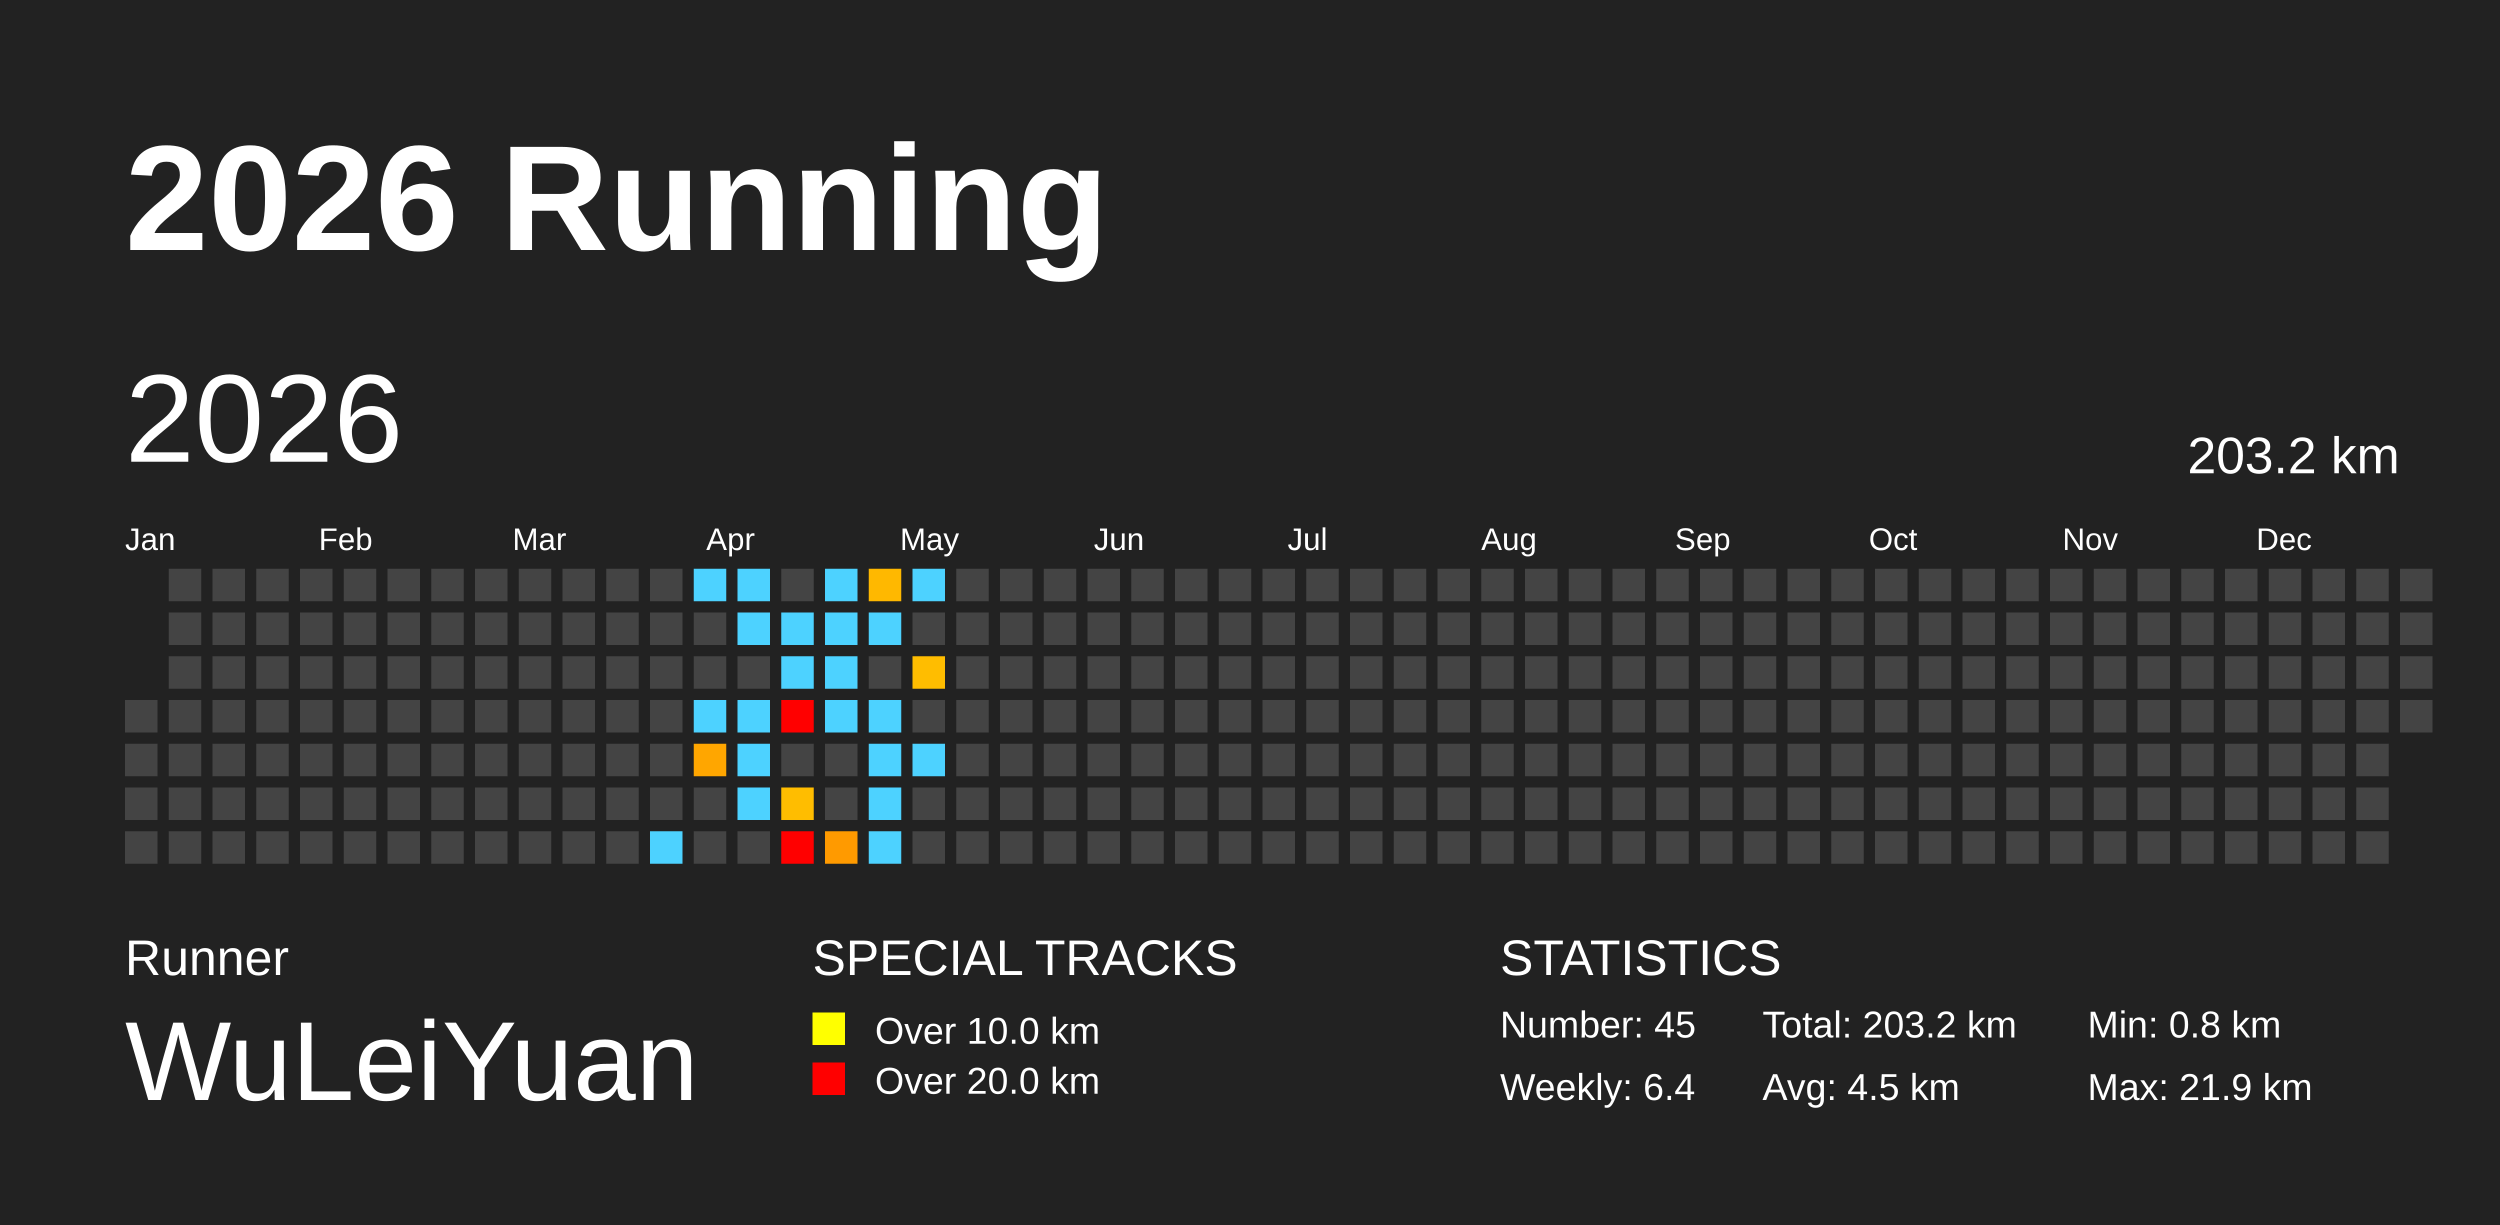
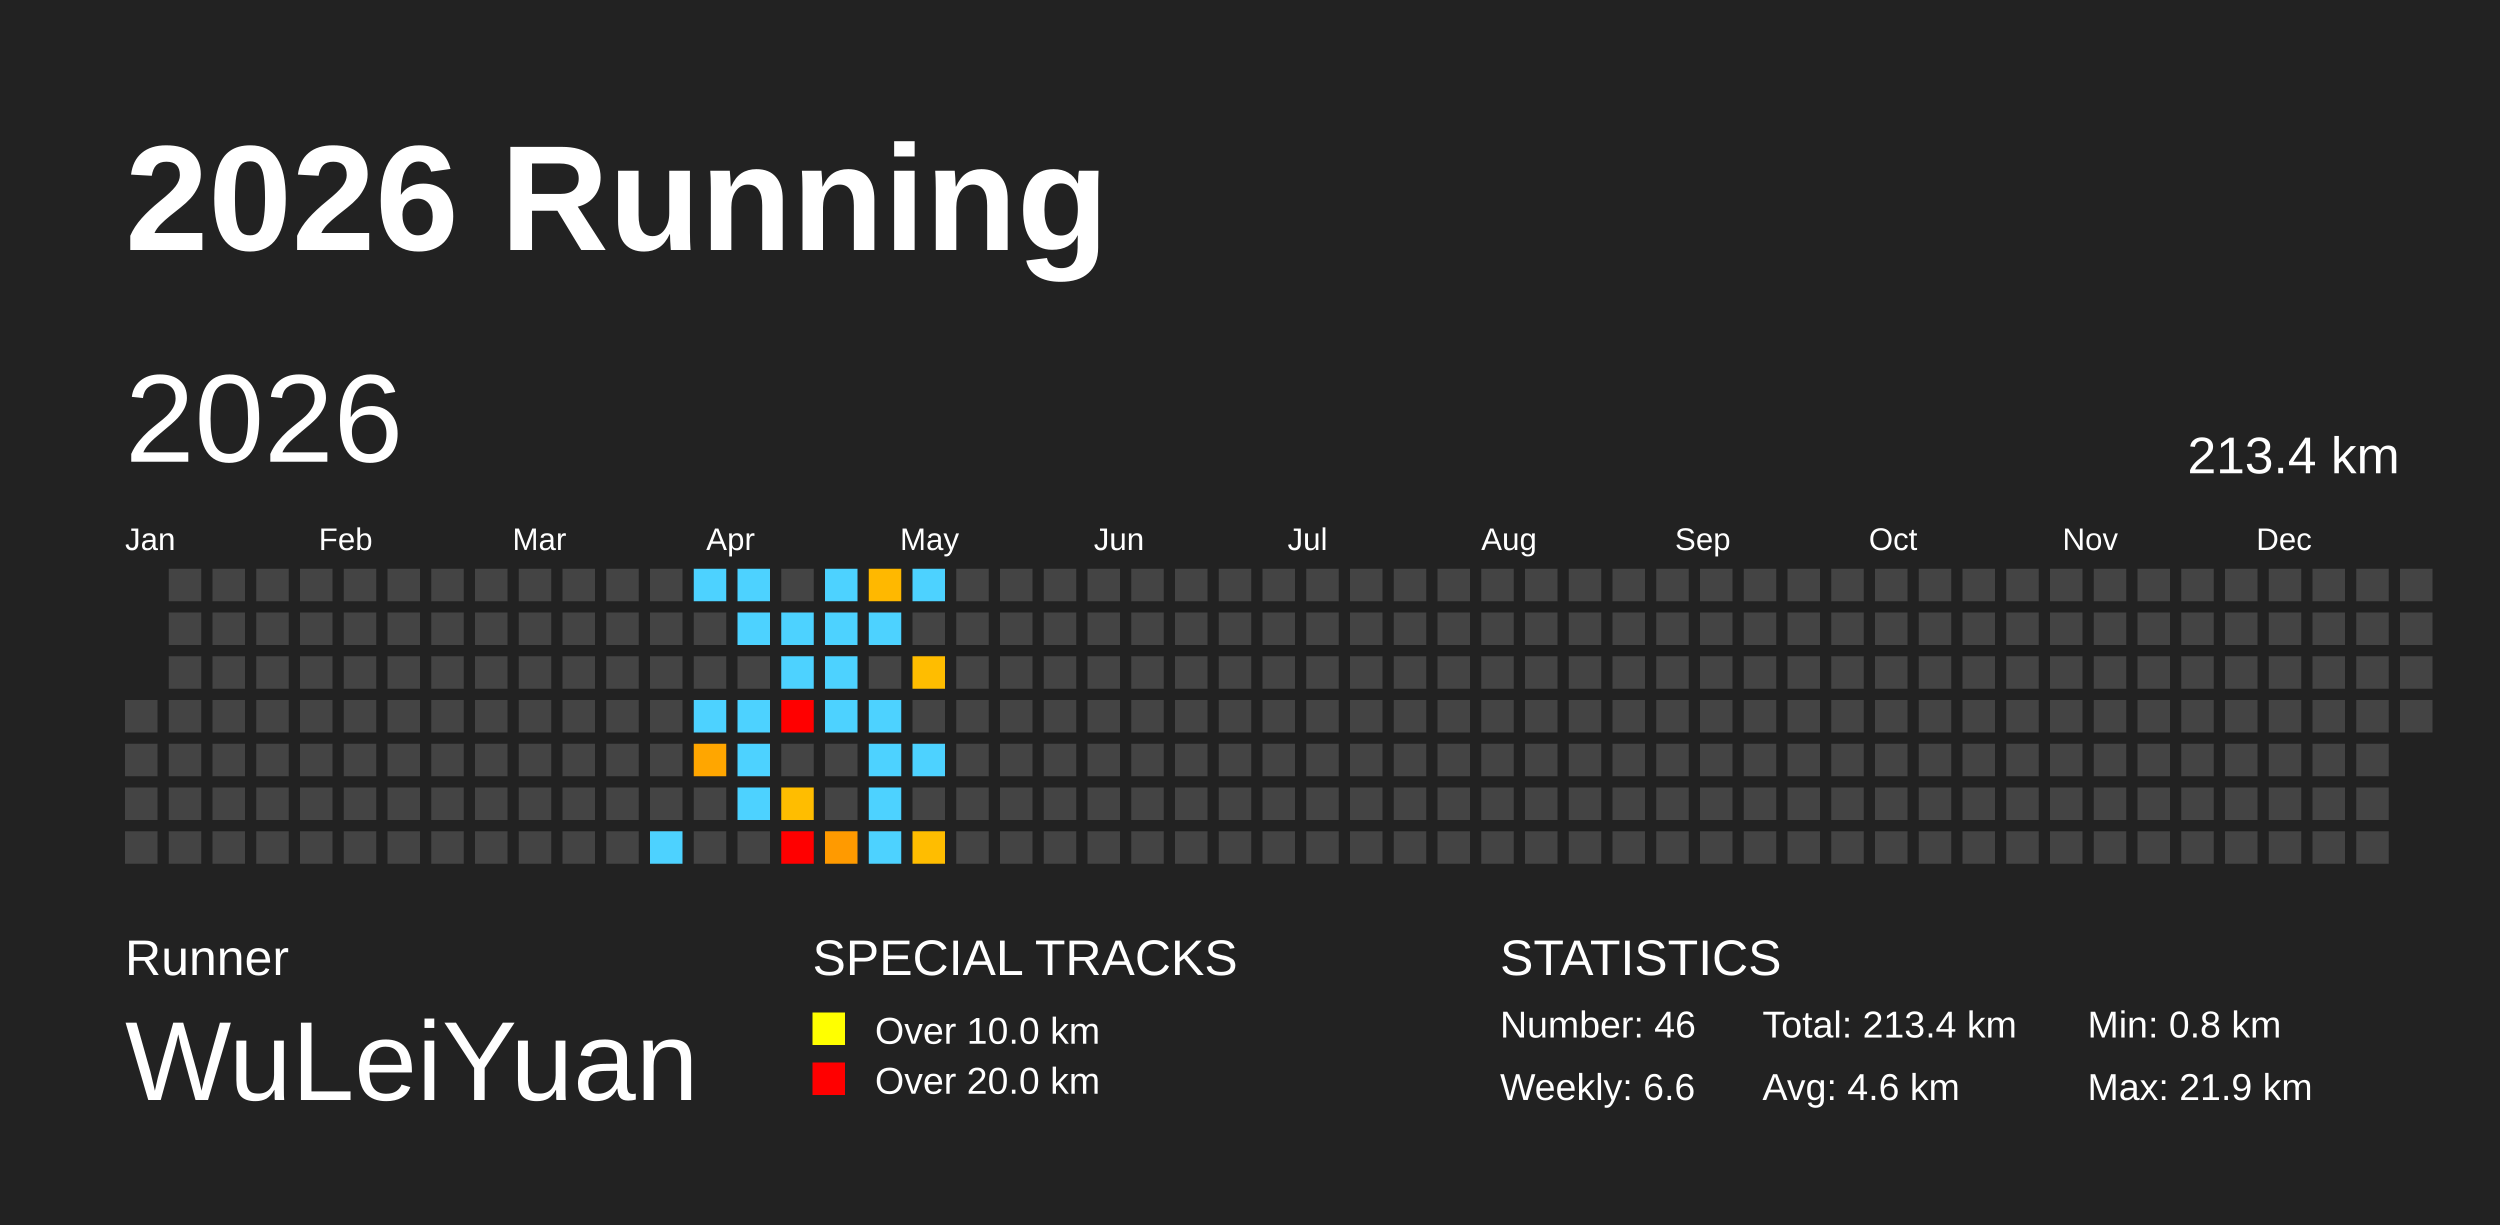
<svg xmlns="http://www.w3.org/2000/svg" baseProfile="full" height="98mm" version="1.1" viewBox="0,0,200,98" width="200mm">
  <defs />
  <rect fill="#222222" height="98" width="200" x="0" y="0" />
  <text fill="#FFFFFF" style="font-size:12px; font-family:Arial; font-weight:bold;" x="10" y="20">2026 Running</text>
  <text fill="#FFFFFF" style="font-size:4px; font-family:Arial" x="10" y="78">Runner</text>
  <text fill="#FFFFFF" style="font-size:9px; font-family:Arial" x="10" y="88">WuLeiYuan</text>
  <text fill="#FFFFFF" style="font-size:4px; font-family:Arial" x="65" y="78">SPECIAL TRACKS</text>
  <rect fill="yellow" height="2.6" width="2.6" x="65" y="81" />
  <text fill="#FFFFFF" style="font-size:3px; font-family:Arial" x="70" y="83.5">Over 10.0 km</text>
  <rect fill="red" height="2.6" width="2.6" x="65" y="85" />
  <text fill="#FFFFFF" style="font-size:3px; font-family:Arial" x="70" y="87.5">Over 20.0 km</text>
  <text fill="#FFFFFF" style="font-size:4px; font-family:Arial" x="120" y="78">STATISTICS</text>
-   <text fill="#FFFFFF" style="font-size:3px; font-family:Arial" x="120" y="83">Number: 45</text>
-   <text fill="#FFFFFF" style="font-size:3px; font-family:Arial" x="120" y="88">Weekly: 6.4</text>
-   <text fill="#FFFFFF" style="font-size:3px; font-family:Arial" x="141" y="83">Total: 203.2 km</text>
-   <text fill="#FFFFFF" style="font-size:3px; font-family:Arial" x="141" y="88">Avg: 4.5 km</text>
+   <text fill="#FFFFFF" style="font-size:3px; font-family:Arial" x="120" y="83">Number: 46</text>
+   <text fill="#FFFFFF" style="font-size:3px; font-family:Arial" x="120" y="88">Weekly: 6.6</text>
+   <text fill="#FFFFFF" style="font-size:3px; font-family:Arial" x="141" y="83">Total: 213.4 km</text>
+   <text fill="#FFFFFF" style="font-size:3px; font-family:Arial" x="141" y="88">Avg: 4.6 km</text>
  <text fill="#FFFFFF" style="font-size:3px; font-family:Arial" x="167" y="83">Min: 0.8 km</text>
  <text fill="#FFFFFF" style="font-size:3px; font-family:Arial" x="167" y="88">Max: 21.9 km</text>
  <text dominant-baseline="hanging" fill="#FFFFFF" style="font-size:10.0px; font-family:Arial;" x="10" y="30">2026</text>
-   <text dominant-baseline="hanging" fill="#FFFFFF" style="font-size:4.125px; font-family:Arial;" x="175" y="35">203.2 km</text>
+   <text dominant-baseline="hanging" fill="#FFFFFF" style="font-size:4.125px; font-family:Arial;" x="175" y="35">213.4 km</text>
  <text fill="#FFFFFF" style="font-size:2.5px; font-family:Arial" x="10.0" y="44">Jan</text>
  <text fill="#FFFFFF" style="font-size:2.5px; font-family:Arial" x="25.5" y="44">Feb</text>
  <text fill="#FFFFFF" style="font-size:2.5px; font-family:Arial" x="41.0" y="44">Mar</text>
  <text fill="#FFFFFF" style="font-size:2.5px; font-family:Arial" x="56.5" y="44">Apr</text>
  <text fill="#FFFFFF" style="font-size:2.5px; font-family:Arial" x="72.0" y="44">May</text>
  <text fill="#FFFFFF" style="font-size:2.5px; font-family:Arial" x="87.5" y="44">Jun</text>
  <text fill="#FFFFFF" style="font-size:2.5px; font-family:Arial" x="103.0" y="44">Jul</text>
  <text fill="#FFFFFF" style="font-size:2.5px; font-family:Arial" x="118.5" y="44">Aug</text>
  <text fill="#FFFFFF" style="font-size:2.5px; font-family:Arial" x="134.0" y="44">Sep</text>
  <text fill="#FFFFFF" style="font-size:2.5px; font-family:Arial" x="149.5" y="44">Oct</text>
  <text fill="#FFFFFF" style="font-size:2.5px; font-family:Arial" x="165.0" y="44">Nov</text>
  <text fill="#FFFFFF" style="font-size:2.5px; font-family:Arial" x="180.5" y="44">Dec</text>
  <rect fill="#444444" height="2.6" width="2.6" x="10.0" y="56.0" />
  <rect fill="#444444" height="2.6" width="2.6" x="10.0" y="59.5" />
  <rect fill="#444444" height="2.6" width="2.6" x="10.0" y="63.0" />
  <rect fill="#444444" height="2.6" width="2.6" x="10.0" y="66.5" />
  <rect fill="#444444" height="2.6" width="2.6" x="13.5" y="45.5" />
  <rect fill="#444444" height="2.6" width="2.6" x="13.5" y="49.0" />
  <rect fill="#444444" height="2.6" width="2.6" x="13.5" y="52.5" />
  <rect fill="#444444" height="2.6" width="2.6" x="13.5" y="56.0" />
  <rect fill="#444444" height="2.6" width="2.6" x="13.5" y="59.5" />
  <rect fill="#444444" height="2.6" width="2.6" x="13.5" y="63.0" />
  <rect fill="#444444" height="2.6" width="2.6" x="13.5" y="66.5" />
  <rect fill="#444444" height="2.6" width="2.6" x="17.0" y="45.5" />
  <rect fill="#444444" height="2.6" width="2.6" x="17.0" y="49.0" />
  <rect fill="#444444" height="2.6" width="2.6" x="17.0" y="52.5" />
  <rect fill="#444444" height="2.6" width="2.6" x="17.0" y="56.0" />
  <rect fill="#444444" height="2.6" width="2.6" x="17.0" y="59.5" />
  <rect fill="#444444" height="2.6" width="2.6" x="17.0" y="63.0" />
  <rect fill="#444444" height="2.6" width="2.6" x="17.0" y="66.5" />
  <rect fill="#444444" height="2.6" width="2.6" x="20.5" y="45.5" />
  <rect fill="#444444" height="2.6" width="2.6" x="20.5" y="49.0" />
  <rect fill="#444444" height="2.6" width="2.6" x="20.5" y="52.5" />
  <rect fill="#444444" height="2.6" width="2.6" x="20.5" y="56.0" />
  <rect fill="#444444" height="2.6" width="2.6" x="20.5" y="59.5" />
  <rect fill="#444444" height="2.6" width="2.6" x="20.5" y="63.0" />
  <rect fill="#444444" height="2.6" width="2.6" x="20.5" y="66.5" />
  <rect fill="#444444" height="2.6" width="2.6" x="24.0" y="45.5" />
  <rect fill="#444444" height="2.6" width="2.6" x="24.0" y="49.0" />
  <rect fill="#444444" height="2.6" width="2.6" x="24.0" y="52.5" />
  <rect fill="#444444" height="2.6" width="2.6" x="24.0" y="56.0" />
  <rect fill="#444444" height="2.6" width="2.6" x="24.0" y="59.5" />
  <rect fill="#444444" height="2.6" width="2.6" x="24.0" y="63.0" />
  <rect fill="#444444" height="2.6" width="2.6" x="24.0" y="66.5" />
  <rect fill="#444444" height="2.6" width="2.6" x="27.5" y="45.5" />
  <rect fill="#444444" height="2.6" width="2.6" x="27.5" y="49.0" />
  <rect fill="#444444" height="2.6" width="2.6" x="27.5" y="52.5" />
  <rect fill="#444444" height="2.6" width="2.6" x="27.5" y="56.0" />
  <rect fill="#444444" height="2.6" width="2.6" x="27.5" y="59.5" />
  <rect fill="#444444" height="2.6" width="2.6" x="27.5" y="63.0" />
  <rect fill="#444444" height="2.6" width="2.6" x="27.5" y="66.5" />
  <rect fill="#444444" height="2.6" width="2.6" x="31.0" y="45.5" />
  <rect fill="#444444" height="2.6" width="2.6" x="31.0" y="49.0" />
  <rect fill="#444444" height="2.6" width="2.6" x="31.0" y="52.5" />
  <rect fill="#444444" height="2.6" width="2.6" x="31.0" y="56.0" />
  <rect fill="#444444" height="2.6" width="2.6" x="31.0" y="59.5" />
  <rect fill="#444444" height="2.6" width="2.6" x="31.0" y="63.0" />
  <rect fill="#444444" height="2.6" width="2.6" x="31.0" y="66.5" />
  <rect fill="#444444" height="2.6" width="2.6" x="34.5" y="45.5" />
  <rect fill="#444444" height="2.6" width="2.6" x="34.5" y="49.0" />
  <rect fill="#444444" height="2.6" width="2.6" x="34.5" y="52.5" />
  <rect fill="#444444" height="2.6" width="2.6" x="34.5" y="56.0" />
  <rect fill="#444444" height="2.6" width="2.6" x="34.5" y="59.5" />
  <rect fill="#444444" height="2.6" width="2.6" x="34.5" y="63.0" />
  <rect fill="#444444" height="2.6" width="2.6" x="34.5" y="66.5" />
  <rect fill="#444444" height="2.6" width="2.6" x="38.0" y="45.5" />
  <rect fill="#444444" height="2.6" width="2.6" x="38.0" y="49.0" />
  <rect fill="#444444" height="2.6" width="2.6" x="38.0" y="52.5" />
  <rect fill="#444444" height="2.6" width="2.6" x="38.0" y="56.0" />
  <rect fill="#444444" height="2.6" width="2.6" x="38.0" y="59.5" />
  <rect fill="#444444" height="2.6" width="2.6" x="38.0" y="63.0" />
  <rect fill="#444444" height="2.6" width="2.6" x="38.0" y="66.5" />
  <rect fill="#444444" height="2.6" width="2.6" x="41.5" y="45.5" />
  <rect fill="#444444" height="2.6" width="2.6" x="41.5" y="49.0" />
  <rect fill="#444444" height="2.6" width="2.6" x="41.5" y="52.5" />
  <rect fill="#444444" height="2.6" width="2.6" x="41.5" y="56.0" />
  <rect fill="#444444" height="2.6" width="2.6" x="41.5" y="59.5" />
  <rect fill="#444444" height="2.6" width="2.6" x="41.5" y="63.0" />
  <rect fill="#444444" height="2.6" width="2.6" x="41.5" y="66.5" />
  <rect fill="#444444" height="2.6" width="2.6" x="45.0" y="45.5" />
  <rect fill="#444444" height="2.6" width="2.6" x="45.0" y="49.0" />
  <rect fill="#444444" height="2.6" width="2.6" x="45.0" y="52.5" />
  <rect fill="#444444" height="2.6" width="2.6" x="45.0" y="56.0" />
  <rect fill="#444444" height="2.6" width="2.6" x="45.0" y="59.5" />
  <rect fill="#444444" height="2.6" width="2.6" x="45.0" y="63.0" />
  <rect fill="#444444" height="2.6" width="2.6" x="45.0" y="66.5" />
  <rect fill="#444444" height="2.6" width="2.6" x="48.5" y="45.5" />
  <rect fill="#444444" height="2.6" width="2.6" x="48.5" y="49.0" />
  <rect fill="#444444" height="2.6" width="2.6" x="48.5" y="52.5" />
  <rect fill="#444444" height="2.6" width="2.6" x="48.5" y="56.0" />
  <rect fill="#444444" height="2.6" width="2.6" x="48.5" y="59.5" />
  <rect fill="#444444" height="2.6" width="2.6" x="48.5" y="63.0" />
  <rect fill="#444444" height="2.6" width="2.6" x="48.5" y="66.5" />
  <rect fill="#444444" height="2.6" width="2.6" x="52.0" y="45.5" />
  <rect fill="#444444" height="2.6" width="2.6" x="52.0" y="49.0" />
  <rect fill="#444444" height="2.6" width="2.6" x="52.0" y="52.5" />
  <rect fill="#444444" height="2.6" width="2.6" x="52.0" y="56.0" />
  <rect fill="#444444" height="2.6" width="2.6" x="52.0" y="59.5" />
  <rect fill="#444444" height="2.6" width="2.6" x="52.0" y="63.0" />
  <rect fill="#4dd2ff" height="2.6" width="2.6" x="52.0" y="66.5" />
  <rect fill="#4dd2ff" height="2.6" width="2.6" x="55.5" y="45.5" />
  <rect fill="#444444" height="2.6" width="2.6" x="55.5" y="49.0" />
  <rect fill="#444444" height="2.6" width="2.6" x="55.5" y="52.5" />
  <rect fill="#4dd2ff" height="2.6" width="2.6" x="55.5" y="56.0" />
  <rect fill="#ffa600" height="2.6" width="2.6" x="55.5" y="59.5" />
  <rect fill="#444444" height="2.6" width="2.6" x="55.5" y="63.0" />
  <rect fill="#444444" height="2.6" width="2.6" x="55.5" y="66.5" />
  <rect fill="#4dd2ff" height="2.6" width="2.6" x="59.0" y="45.5" />
  <rect fill="#4dd2ff" height="2.6" width="2.6" x="59.0" y="49.0" />
  <rect fill="#444444" height="2.6" width="2.6" x="59.0" y="52.5" />
  <rect fill="#4dd2ff" height="2.6" width="2.6" x="59.0" y="56.0" />
  <rect fill="#4dd2ff" height="2.6" width="2.6" x="59.0" y="59.5" />
  <rect fill="#4dd2ff" height="2.6" width="2.6" x="59.0" y="63.0" />
  <rect fill="#444444" height="2.6" width="2.6" x="59.0" y="66.5" />
  <rect fill="#444444" height="2.6" width="2.6" x="62.5" y="45.5" />
  <rect fill="#4dd2ff" height="2.6" width="2.6" x="62.5" y="49.0" />
  <rect fill="#4dd2ff" height="2.6" width="2.6" x="62.5" y="52.5" />
  <rect fill="red" height="2.6" width="2.6" x="62.5" y="56.0" />
  <rect fill="#444444" height="2.6" width="2.6" x="62.5" y="59.5" />
  <rect fill="#ffbd00" height="2.6" width="2.6" x="62.5" y="63.0" />
  <rect fill="red" height="2.6" width="2.6" x="62.5" y="66.5" />
  <rect fill="#4dd2ff" height="2.6" width="2.6" x="66.0" y="45.5" />
  <rect fill="#4dd2ff" height="2.6" width="2.6" x="66.0" y="49.0" />
  <rect fill="#4dd2ff" height="2.6" width="2.6" x="66.0" y="52.5" />
  <rect fill="#4dd2ff" height="2.6" width="2.6" x="66.0" y="56.0" />
  <rect fill="#444444" height="2.6" width="2.6" x="66.0" y="59.5" />
  <rect fill="#444444" height="2.6" width="2.6" x="66.0" y="63.0" />
  <rect fill="#ff9a00" height="2.6" width="2.6" x="66.0" y="66.5" />
  <rect fill="#ffb800" height="2.6" width="2.6" x="69.5" y="45.5" />
  <rect fill="#4dd2ff" height="2.6" width="2.6" x="69.5" y="49.0" />
  <rect fill="#444444" height="2.6" width="2.6" x="69.5" y="52.5" />
  <rect fill="#4dd2ff" height="2.6" width="2.6" x="69.5" y="56.0" />
  <rect fill="#4dd2ff" height="2.6" width="2.6" x="69.5" y="59.5" />
  <rect fill="#4dd2ff" height="2.6" width="2.6" x="69.5" y="63.0" />
  <rect fill="#4dd2ff" height="2.6" width="2.6" x="69.5" y="66.5" />
  <rect fill="#4dd2ff" height="2.6" width="2.6" x="73.0" y="45.5" />
  <rect fill="#444444" height="2.6" width="2.6" x="73.0" y="49.0" />
  <rect fill="#ffbd00" height="2.6" width="2.6" x="73.0" y="52.5" />
  <rect fill="#444444" height="2.6" width="2.6" x="73.0" y="56.0" />
  <rect fill="#4dd2ff" height="2.6" width="2.6" x="73.0" y="59.5" />
  <rect fill="#444444" height="2.6" width="2.6" x="73.0" y="63.0" />
-   <rect fill="#444444" height="2.6" width="2.6" x="73.0" y="66.5" />
+   <rect fill="#ffbd00" height="2.6" width="2.6" x="73.0" y="66.5" />
  <rect fill="#444444" height="2.6" width="2.6" x="76.5" y="45.5" />
  <rect fill="#444444" height="2.6" width="2.6" x="76.5" y="49.0" />
  <rect fill="#444444" height="2.6" width="2.6" x="76.5" y="52.5" />
  <rect fill="#444444" height="2.6" width="2.6" x="76.5" y="56.0" />
  <rect fill="#444444" height="2.6" width="2.6" x="76.5" y="59.5" />
  <rect fill="#444444" height="2.6" width="2.6" x="76.5" y="63.0" />
  <rect fill="#444444" height="2.6" width="2.6" x="76.5" y="66.5" />
  <rect fill="#444444" height="2.6" width="2.6" x="80.0" y="45.5" />
  <rect fill="#444444" height="2.6" width="2.6" x="80.0" y="49.0" />
  <rect fill="#444444" height="2.6" width="2.6" x="80.0" y="52.5" />
  <rect fill="#444444" height="2.6" width="2.6" x="80.0" y="56.0" />
  <rect fill="#444444" height="2.6" width="2.6" x="80.0" y="59.5" />
  <rect fill="#444444" height="2.6" width="2.6" x="80.0" y="63.0" />
  <rect fill="#444444" height="2.6" width="2.6" x="80.0" y="66.5" />
  <rect fill="#444444" height="2.6" width="2.6" x="83.5" y="45.5" />
  <rect fill="#444444" height="2.6" width="2.6" x="83.5" y="49.0" />
  <rect fill="#444444" height="2.6" width="2.6" x="83.5" y="52.5" />
  <rect fill="#444444" height="2.6" width="2.6" x="83.5" y="56.0" />
  <rect fill="#444444" height="2.6" width="2.6" x="83.5" y="59.5" />
  <rect fill="#444444" height="2.6" width="2.6" x="83.5" y="63.0" />
  <rect fill="#444444" height="2.6" width="2.6" x="83.5" y="66.5" />
  <rect fill="#444444" height="2.6" width="2.6" x="87.0" y="45.5" />
  <rect fill="#444444" height="2.6" width="2.6" x="87.0" y="49.0" />
  <rect fill="#444444" height="2.6" width="2.6" x="87.0" y="52.5" />
  <rect fill="#444444" height="2.6" width="2.6" x="87.0" y="56.0" />
  <rect fill="#444444" height="2.6" width="2.6" x="87.0" y="59.5" />
  <rect fill="#444444" height="2.6" width="2.6" x="87.0" y="63.0" />
  <rect fill="#444444" height="2.6" width="2.6" x="87.0" y="66.5" />
  <rect fill="#444444" height="2.6" width="2.6" x="90.5" y="45.5" />
  <rect fill="#444444" height="2.6" width="2.6" x="90.5" y="49.0" />
  <rect fill="#444444" height="2.6" width="2.6" x="90.5" y="52.5" />
  <rect fill="#444444" height="2.6" width="2.6" x="90.5" y="56.0" />
  <rect fill="#444444" height="2.6" width="2.6" x="90.5" y="59.5" />
  <rect fill="#444444" height="2.6" width="2.6" x="90.5" y="63.0" />
  <rect fill="#444444" height="2.6" width="2.6" x="90.5" y="66.5" />
  <rect fill="#444444" height="2.6" width="2.6" x="94.0" y="45.5" />
  <rect fill="#444444" height="2.6" width="2.6" x="94.0" y="49.0" />
  <rect fill="#444444" height="2.6" width="2.6" x="94.0" y="52.5" />
  <rect fill="#444444" height="2.6" width="2.6" x="94.0" y="56.0" />
  <rect fill="#444444" height="2.6" width="2.6" x="94.0" y="59.5" />
  <rect fill="#444444" height="2.6" width="2.6" x="94.0" y="63.0" />
  <rect fill="#444444" height="2.6" width="2.6" x="94.0" y="66.5" />
  <rect fill="#444444" height="2.6" width="2.6" x="97.5" y="45.5" />
  <rect fill="#444444" height="2.6" width="2.6" x="97.5" y="49.0" />
  <rect fill="#444444" height="2.6" width="2.6" x="97.5" y="52.5" />
  <rect fill="#444444" height="2.6" width="2.6" x="97.5" y="56.0" />
  <rect fill="#444444" height="2.6" width="2.6" x="97.5" y="59.5" />
  <rect fill="#444444" height="2.6" width="2.6" x="97.5" y="63.0" />
  <rect fill="#444444" height="2.6" width="2.6" x="97.5" y="66.5" />
  <rect fill="#444444" height="2.6" width="2.6" x="101.0" y="45.5" />
  <rect fill="#444444" height="2.6" width="2.6" x="101.0" y="49.0" />
  <rect fill="#444444" height="2.6" width="2.6" x="101.0" y="52.5" />
  <rect fill="#444444" height="2.6" width="2.6" x="101.0" y="56.0" />
  <rect fill="#444444" height="2.6" width="2.6" x="101.0" y="59.5" />
  <rect fill="#444444" height="2.6" width="2.6" x="101.0" y="63.0" />
  <rect fill="#444444" height="2.6" width="2.6" x="101.0" y="66.5" />
  <rect fill="#444444" height="2.6" width="2.6" x="104.5" y="45.5" />
  <rect fill="#444444" height="2.6" width="2.6" x="104.5" y="49.0" />
  <rect fill="#444444" height="2.6" width="2.6" x="104.5" y="52.5" />
  <rect fill="#444444" height="2.6" width="2.6" x="104.5" y="56.0" />
  <rect fill="#444444" height="2.6" width="2.6" x="104.5" y="59.5" />
  <rect fill="#444444" height="2.6" width="2.6" x="104.5" y="63.0" />
  <rect fill="#444444" height="2.6" width="2.6" x="104.5" y="66.5" />
  <rect fill="#444444" height="2.6" width="2.6" x="108.0" y="45.5" />
  <rect fill="#444444" height="2.6" width="2.6" x="108.0" y="49.0" />
  <rect fill="#444444" height="2.6" width="2.6" x="108.0" y="52.5" />
  <rect fill="#444444" height="2.6" width="2.6" x="108.0" y="56.0" />
  <rect fill="#444444" height="2.6" width="2.6" x="108.0" y="59.5" />
  <rect fill="#444444" height="2.6" width="2.6" x="108.0" y="63.0" />
  <rect fill="#444444" height="2.6" width="2.6" x="108.0" y="66.5" />
  <rect fill="#444444" height="2.6" width="2.6" x="111.5" y="45.5" />
  <rect fill="#444444" height="2.6" width="2.6" x="111.5" y="49.0" />
  <rect fill="#444444" height="2.6" width="2.6" x="111.5" y="52.5" />
  <rect fill="#444444" height="2.6" width="2.6" x="111.5" y="56.0" />
  <rect fill="#444444" height="2.6" width="2.6" x="111.5" y="59.5" />
  <rect fill="#444444" height="2.6" width="2.6" x="111.5" y="63.0" />
  <rect fill="#444444" height="2.6" width="2.6" x="111.5" y="66.5" />
  <rect fill="#444444" height="2.6" width="2.6" x="115.0" y="45.5" />
  <rect fill="#444444" height="2.6" width="2.6" x="115.0" y="49.0" />
  <rect fill="#444444" height="2.6" width="2.6" x="115.0" y="52.5" />
  <rect fill="#444444" height="2.6" width="2.6" x="115.0" y="56.0" />
  <rect fill="#444444" height="2.6" width="2.6" x="115.0" y="59.5" />
  <rect fill="#444444" height="2.6" width="2.6" x="115.0" y="63.0" />
  <rect fill="#444444" height="2.6" width="2.6" x="115.0" y="66.5" />
  <rect fill="#444444" height="2.6" width="2.6" x="118.5" y="45.5" />
  <rect fill="#444444" height="2.6" width="2.6" x="118.5" y="49.0" />
  <rect fill="#444444" height="2.6" width="2.6" x="118.5" y="52.5" />
  <rect fill="#444444" height="2.6" width="2.6" x="118.5" y="56.0" />
  <rect fill="#444444" height="2.6" width="2.6" x="118.5" y="59.5" />
  <rect fill="#444444" height="2.6" width="2.6" x="118.5" y="63.0" />
  <rect fill="#444444" height="2.6" width="2.6" x="118.5" y="66.5" />
  <rect fill="#444444" height="2.6" width="2.6" x="122.0" y="45.5" />
  <rect fill="#444444" height="2.6" width="2.6" x="122.0" y="49.0" />
  <rect fill="#444444" height="2.6" width="2.6" x="122.0" y="52.5" />
  <rect fill="#444444" height="2.6" width="2.6" x="122.0" y="56.0" />
  <rect fill="#444444" height="2.6" width="2.6" x="122.0" y="59.5" />
  <rect fill="#444444" height="2.6" width="2.6" x="122.0" y="63.0" />
  <rect fill="#444444" height="2.6" width="2.6" x="122.0" y="66.5" />
  <rect fill="#444444" height="2.6" width="2.6" x="125.5" y="45.5" />
  <rect fill="#444444" height="2.6" width="2.6" x="125.5" y="49.0" />
  <rect fill="#444444" height="2.6" width="2.6" x="125.5" y="52.5" />
  <rect fill="#444444" height="2.6" width="2.6" x="125.5" y="56.0" />
  <rect fill="#444444" height="2.6" width="2.6" x="125.5" y="59.5" />
  <rect fill="#444444" height="2.6" width="2.6" x="125.5" y="63.0" />
  <rect fill="#444444" height="2.6" width="2.6" x="125.5" y="66.5" />
  <rect fill="#444444" height="2.6" width="2.6" x="129.0" y="45.5" />
  <rect fill="#444444" height="2.6" width="2.6" x="129.0" y="49.0" />
  <rect fill="#444444" height="2.6" width="2.6" x="129.0" y="52.5" />
  <rect fill="#444444" height="2.6" width="2.6" x="129.0" y="56.0" />
  <rect fill="#444444" height="2.6" width="2.6" x="129.0" y="59.5" />
  <rect fill="#444444" height="2.6" width="2.6" x="129.0" y="63.0" />
  <rect fill="#444444" height="2.6" width="2.6" x="129.0" y="66.5" />
  <rect fill="#444444" height="2.6" width="2.6" x="132.5" y="45.5" />
  <rect fill="#444444" height="2.6" width="2.6" x="132.5" y="49.0" />
  <rect fill="#444444" height="2.6" width="2.6" x="132.5" y="52.5" />
  <rect fill="#444444" height="2.6" width="2.6" x="132.5" y="56.0" />
  <rect fill="#444444" height="2.6" width="2.6" x="132.5" y="59.5" />
  <rect fill="#444444" height="2.6" width="2.6" x="132.5" y="63.0" />
  <rect fill="#444444" height="2.6" width="2.6" x="132.5" y="66.5" />
  <rect fill="#444444" height="2.6" width="2.6" x="136.0" y="45.5" />
  <rect fill="#444444" height="2.6" width="2.6" x="136.0" y="49.0" />
  <rect fill="#444444" height="2.6" width="2.6" x="136.0" y="52.5" />
  <rect fill="#444444" height="2.6" width="2.6" x="136.0" y="56.0" />
  <rect fill="#444444" height="2.6" width="2.6" x="136.0" y="59.5" />
  <rect fill="#444444" height="2.6" width="2.6" x="136.0" y="63.0" />
  <rect fill="#444444" height="2.6" width="2.6" x="136.0" y="66.5" />
  <rect fill="#444444" height="2.6" width="2.6" x="139.5" y="45.5" />
  <rect fill="#444444" height="2.6" width="2.6" x="139.5" y="49.0" />
  <rect fill="#444444" height="2.6" width="2.6" x="139.5" y="52.5" />
  <rect fill="#444444" height="2.6" width="2.6" x="139.5" y="56.0" />
  <rect fill="#444444" height="2.6" width="2.6" x="139.5" y="59.5" />
  <rect fill="#444444" height="2.6" width="2.6" x="139.5" y="63.0" />
  <rect fill="#444444" height="2.6" width="2.6" x="139.5" y="66.5" />
  <rect fill="#444444" height="2.6" width="2.6" x="143.0" y="45.5" />
  <rect fill="#444444" height="2.6" width="2.6" x="143.0" y="49.0" />
  <rect fill="#444444" height="2.6" width="2.6" x="143.0" y="52.5" />
  <rect fill="#444444" height="2.6" width="2.6" x="143.0" y="56.0" />
  <rect fill="#444444" height="2.6" width="2.6" x="143.0" y="59.5" />
  <rect fill="#444444" height="2.6" width="2.6" x="143.0" y="63.0" />
  <rect fill="#444444" height="2.6" width="2.6" x="143.0" y="66.5" />
  <rect fill="#444444" height="2.6" width="2.6" x="146.5" y="45.5" />
  <rect fill="#444444" height="2.6" width="2.6" x="146.5" y="49.0" />
  <rect fill="#444444" height="2.6" width="2.6" x="146.5" y="52.5" />
  <rect fill="#444444" height="2.6" width="2.6" x="146.5" y="56.0" />
  <rect fill="#444444" height="2.6" width="2.6" x="146.5" y="59.5" />
  <rect fill="#444444" height="2.6" width="2.6" x="146.5" y="63.0" />
  <rect fill="#444444" height="2.6" width="2.6" x="146.5" y="66.5" />
  <rect fill="#444444" height="2.6" width="2.6" x="150.0" y="45.5" />
  <rect fill="#444444" height="2.6" width="2.6" x="150.0" y="49.0" />
  <rect fill="#444444" height="2.6" width="2.6" x="150.0" y="52.5" />
  <rect fill="#444444" height="2.6" width="2.6" x="150.0" y="56.0" />
  <rect fill="#444444" height="2.6" width="2.6" x="150.0" y="59.5" />
  <rect fill="#444444" height="2.6" width="2.6" x="150.0" y="63.0" />
  <rect fill="#444444" height="2.6" width="2.6" x="150.0" y="66.5" />
  <rect fill="#444444" height="2.6" width="2.6" x="153.5" y="45.5" />
  <rect fill="#444444" height="2.6" width="2.6" x="153.5" y="49.0" />
  <rect fill="#444444" height="2.6" width="2.6" x="153.5" y="52.5" />
  <rect fill="#444444" height="2.6" width="2.6" x="153.5" y="56.0" />
  <rect fill="#444444" height="2.6" width="2.6" x="153.5" y="59.5" />
  <rect fill="#444444" height="2.6" width="2.6" x="153.5" y="63.0" />
  <rect fill="#444444" height="2.6" width="2.6" x="153.5" y="66.5" />
  <rect fill="#444444" height="2.6" width="2.6" x="157.0" y="45.5" />
  <rect fill="#444444" height="2.6" width="2.6" x="157.0" y="49.0" />
  <rect fill="#444444" height="2.6" width="2.6" x="157.0" y="52.5" />
  <rect fill="#444444" height="2.6" width="2.6" x="157.0" y="56.0" />
  <rect fill="#444444" height="2.6" width="2.6" x="157.0" y="59.5" />
  <rect fill="#444444" height="2.6" width="2.6" x="157.0" y="63.0" />
  <rect fill="#444444" height="2.6" width="2.6" x="157.0" y="66.5" />
  <rect fill="#444444" height="2.6" width="2.6" x="160.5" y="45.5" />
  <rect fill="#444444" height="2.6" width="2.6" x="160.5" y="49.0" />
  <rect fill="#444444" height="2.6" width="2.6" x="160.5" y="52.5" />
  <rect fill="#444444" height="2.6" width="2.6" x="160.5" y="56.0" />
  <rect fill="#444444" height="2.6" width="2.6" x="160.5" y="59.5" />
  <rect fill="#444444" height="2.6" width="2.6" x="160.5" y="63.0" />
  <rect fill="#444444" height="2.6" width="2.6" x="160.5" y="66.5" />
  <rect fill="#444444" height="2.6" width="2.6" x="164.0" y="45.5" />
  <rect fill="#444444" height="2.6" width="2.6" x="164.0" y="49.0" />
  <rect fill="#444444" height="2.6" width="2.6" x="164.0" y="52.5" />
  <rect fill="#444444" height="2.6" width="2.6" x="164.0" y="56.0" />
  <rect fill="#444444" height="2.6" width="2.6" x="164.0" y="59.5" />
  <rect fill="#444444" height="2.6" width="2.6" x="164.0" y="63.0" />
  <rect fill="#444444" height="2.6" width="2.6" x="164.0" y="66.5" />
  <rect fill="#444444" height="2.6" width="2.6" x="167.5" y="45.5" />
  <rect fill="#444444" height="2.6" width="2.6" x="167.5" y="49.0" />
  <rect fill="#444444" height="2.6" width="2.6" x="167.5" y="52.5" />
  <rect fill="#444444" height="2.6" width="2.6" x="167.5" y="56.0" />
  <rect fill="#444444" height="2.6" width="2.6" x="167.5" y="59.5" />
  <rect fill="#444444" height="2.6" width="2.6" x="167.5" y="63.0" />
  <rect fill="#444444" height="2.6" width="2.6" x="167.5" y="66.5" />
  <rect fill="#444444" height="2.6" width="2.6" x="171.0" y="45.5" />
  <rect fill="#444444" height="2.6" width="2.6" x="171.0" y="49.0" />
  <rect fill="#444444" height="2.6" width="2.6" x="171.0" y="52.5" />
  <rect fill="#444444" height="2.6" width="2.6" x="171.0" y="56.0" />
  <rect fill="#444444" height="2.6" width="2.6" x="171.0" y="59.5" />
  <rect fill="#444444" height="2.6" width="2.6" x="171.0" y="63.0" />
  <rect fill="#444444" height="2.6" width="2.6" x="171.0" y="66.5" />
  <rect fill="#444444" height="2.6" width="2.6" x="174.5" y="45.5" />
  <rect fill="#444444" height="2.6" width="2.6" x="174.5" y="49.0" />
  <rect fill="#444444" height="2.6" width="2.6" x="174.5" y="52.5" />
  <rect fill="#444444" height="2.6" width="2.6" x="174.5" y="56.0" />
  <rect fill="#444444" height="2.6" width="2.6" x="174.5" y="59.5" />
  <rect fill="#444444" height="2.6" width="2.6" x="174.5" y="63.0" />
  <rect fill="#444444" height="2.6" width="2.6" x="174.5" y="66.5" />
  <rect fill="#444444" height="2.6" width="2.6" x="178.0" y="45.5" />
  <rect fill="#444444" height="2.6" width="2.6" x="178.0" y="49.0" />
  <rect fill="#444444" height="2.6" width="2.6" x="178.0" y="52.5" />
  <rect fill="#444444" height="2.6" width="2.6" x="178.0" y="56.0" />
  <rect fill="#444444" height="2.6" width="2.6" x="178.0" y="59.5" />
  <rect fill="#444444" height="2.6" width="2.6" x="178.0" y="63.0" />
  <rect fill="#444444" height="2.6" width="2.6" x="178.0" y="66.5" />
  <rect fill="#444444" height="2.6" width="2.6" x="181.5" y="45.5" />
  <rect fill="#444444" height="2.6" width="2.6" x="181.5" y="49.0" />
  <rect fill="#444444" height="2.6" width="2.6" x="181.5" y="52.5" />
  <rect fill="#444444" height="2.6" width="2.6" x="181.5" y="56.0" />
  <rect fill="#444444" height="2.6" width="2.6" x="181.5" y="59.5" />
  <rect fill="#444444" height="2.6" width="2.6" x="181.5" y="63.0" />
  <rect fill="#444444" height="2.6" width="2.6" x="181.5" y="66.5" />
  <rect fill="#444444" height="2.6" width="2.6" x="185.0" y="45.5" />
  <rect fill="#444444" height="2.6" width="2.6" x="185.0" y="49.0" />
  <rect fill="#444444" height="2.6" width="2.6" x="185.0" y="52.5" />
  <rect fill="#444444" height="2.6" width="2.6" x="185.0" y="56.0" />
  <rect fill="#444444" height="2.6" width="2.6" x="185.0" y="59.5" />
  <rect fill="#444444" height="2.6" width="2.6" x="185.0" y="63.0" />
  <rect fill="#444444" height="2.6" width="2.6" x="185.0" y="66.5" />
  <rect fill="#444444" height="2.6" width="2.6" x="188.5" y="45.5" />
  <rect fill="#444444" height="2.6" width="2.6" x="188.5" y="49.0" />
  <rect fill="#444444" height="2.6" width="2.6" x="188.5" y="52.5" />
  <rect fill="#444444" height="2.6" width="2.6" x="188.5" y="56.0" />
  <rect fill="#444444" height="2.6" width="2.6" x="188.5" y="59.5" />
  <rect fill="#444444" height="2.6" width="2.6" x="188.5" y="63.0" />
  <rect fill="#444444" height="2.6" width="2.6" x="188.5" y="66.5" />
  <rect fill="#444444" height="2.6" width="2.6" x="192.0" y="45.5" />
  <rect fill="#444444" height="2.6" width="2.6" x="192.0" y="49.0" />
  <rect fill="#444444" height="2.6" width="2.6" x="192.0" y="52.5" />
  <rect fill="#444444" height="2.6" width="2.6" x="192.0" y="56.0" />
</svg>
